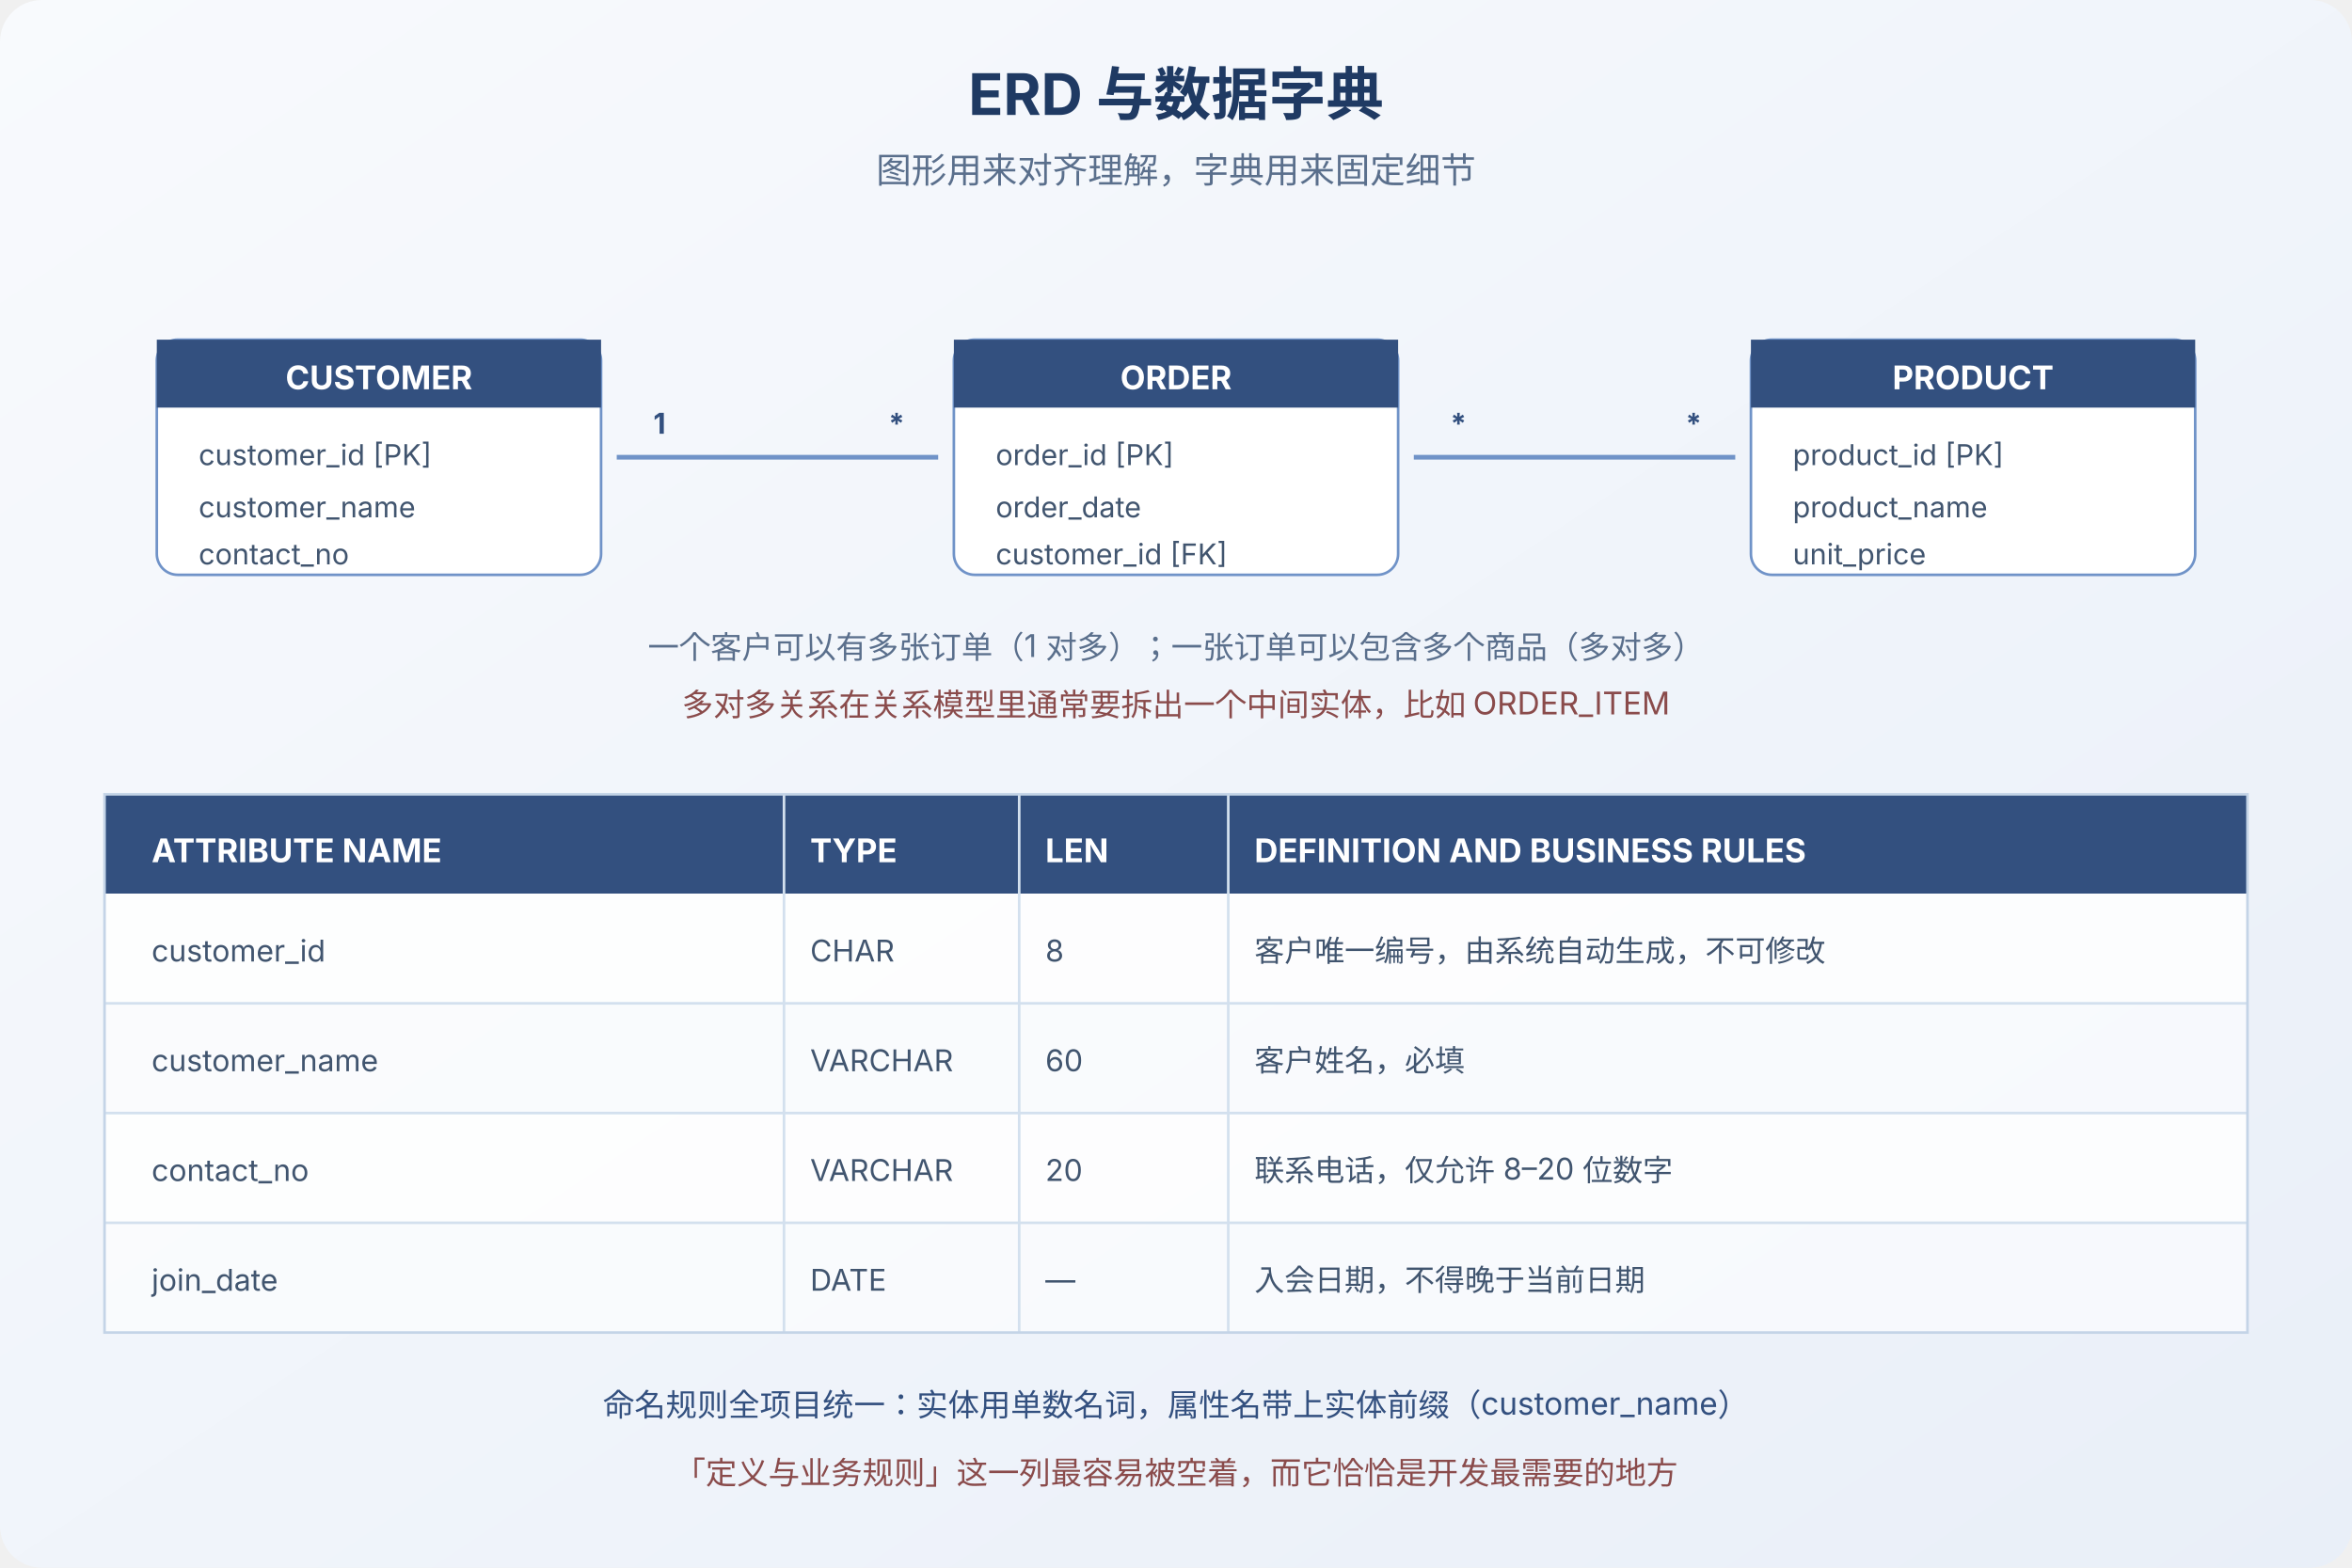
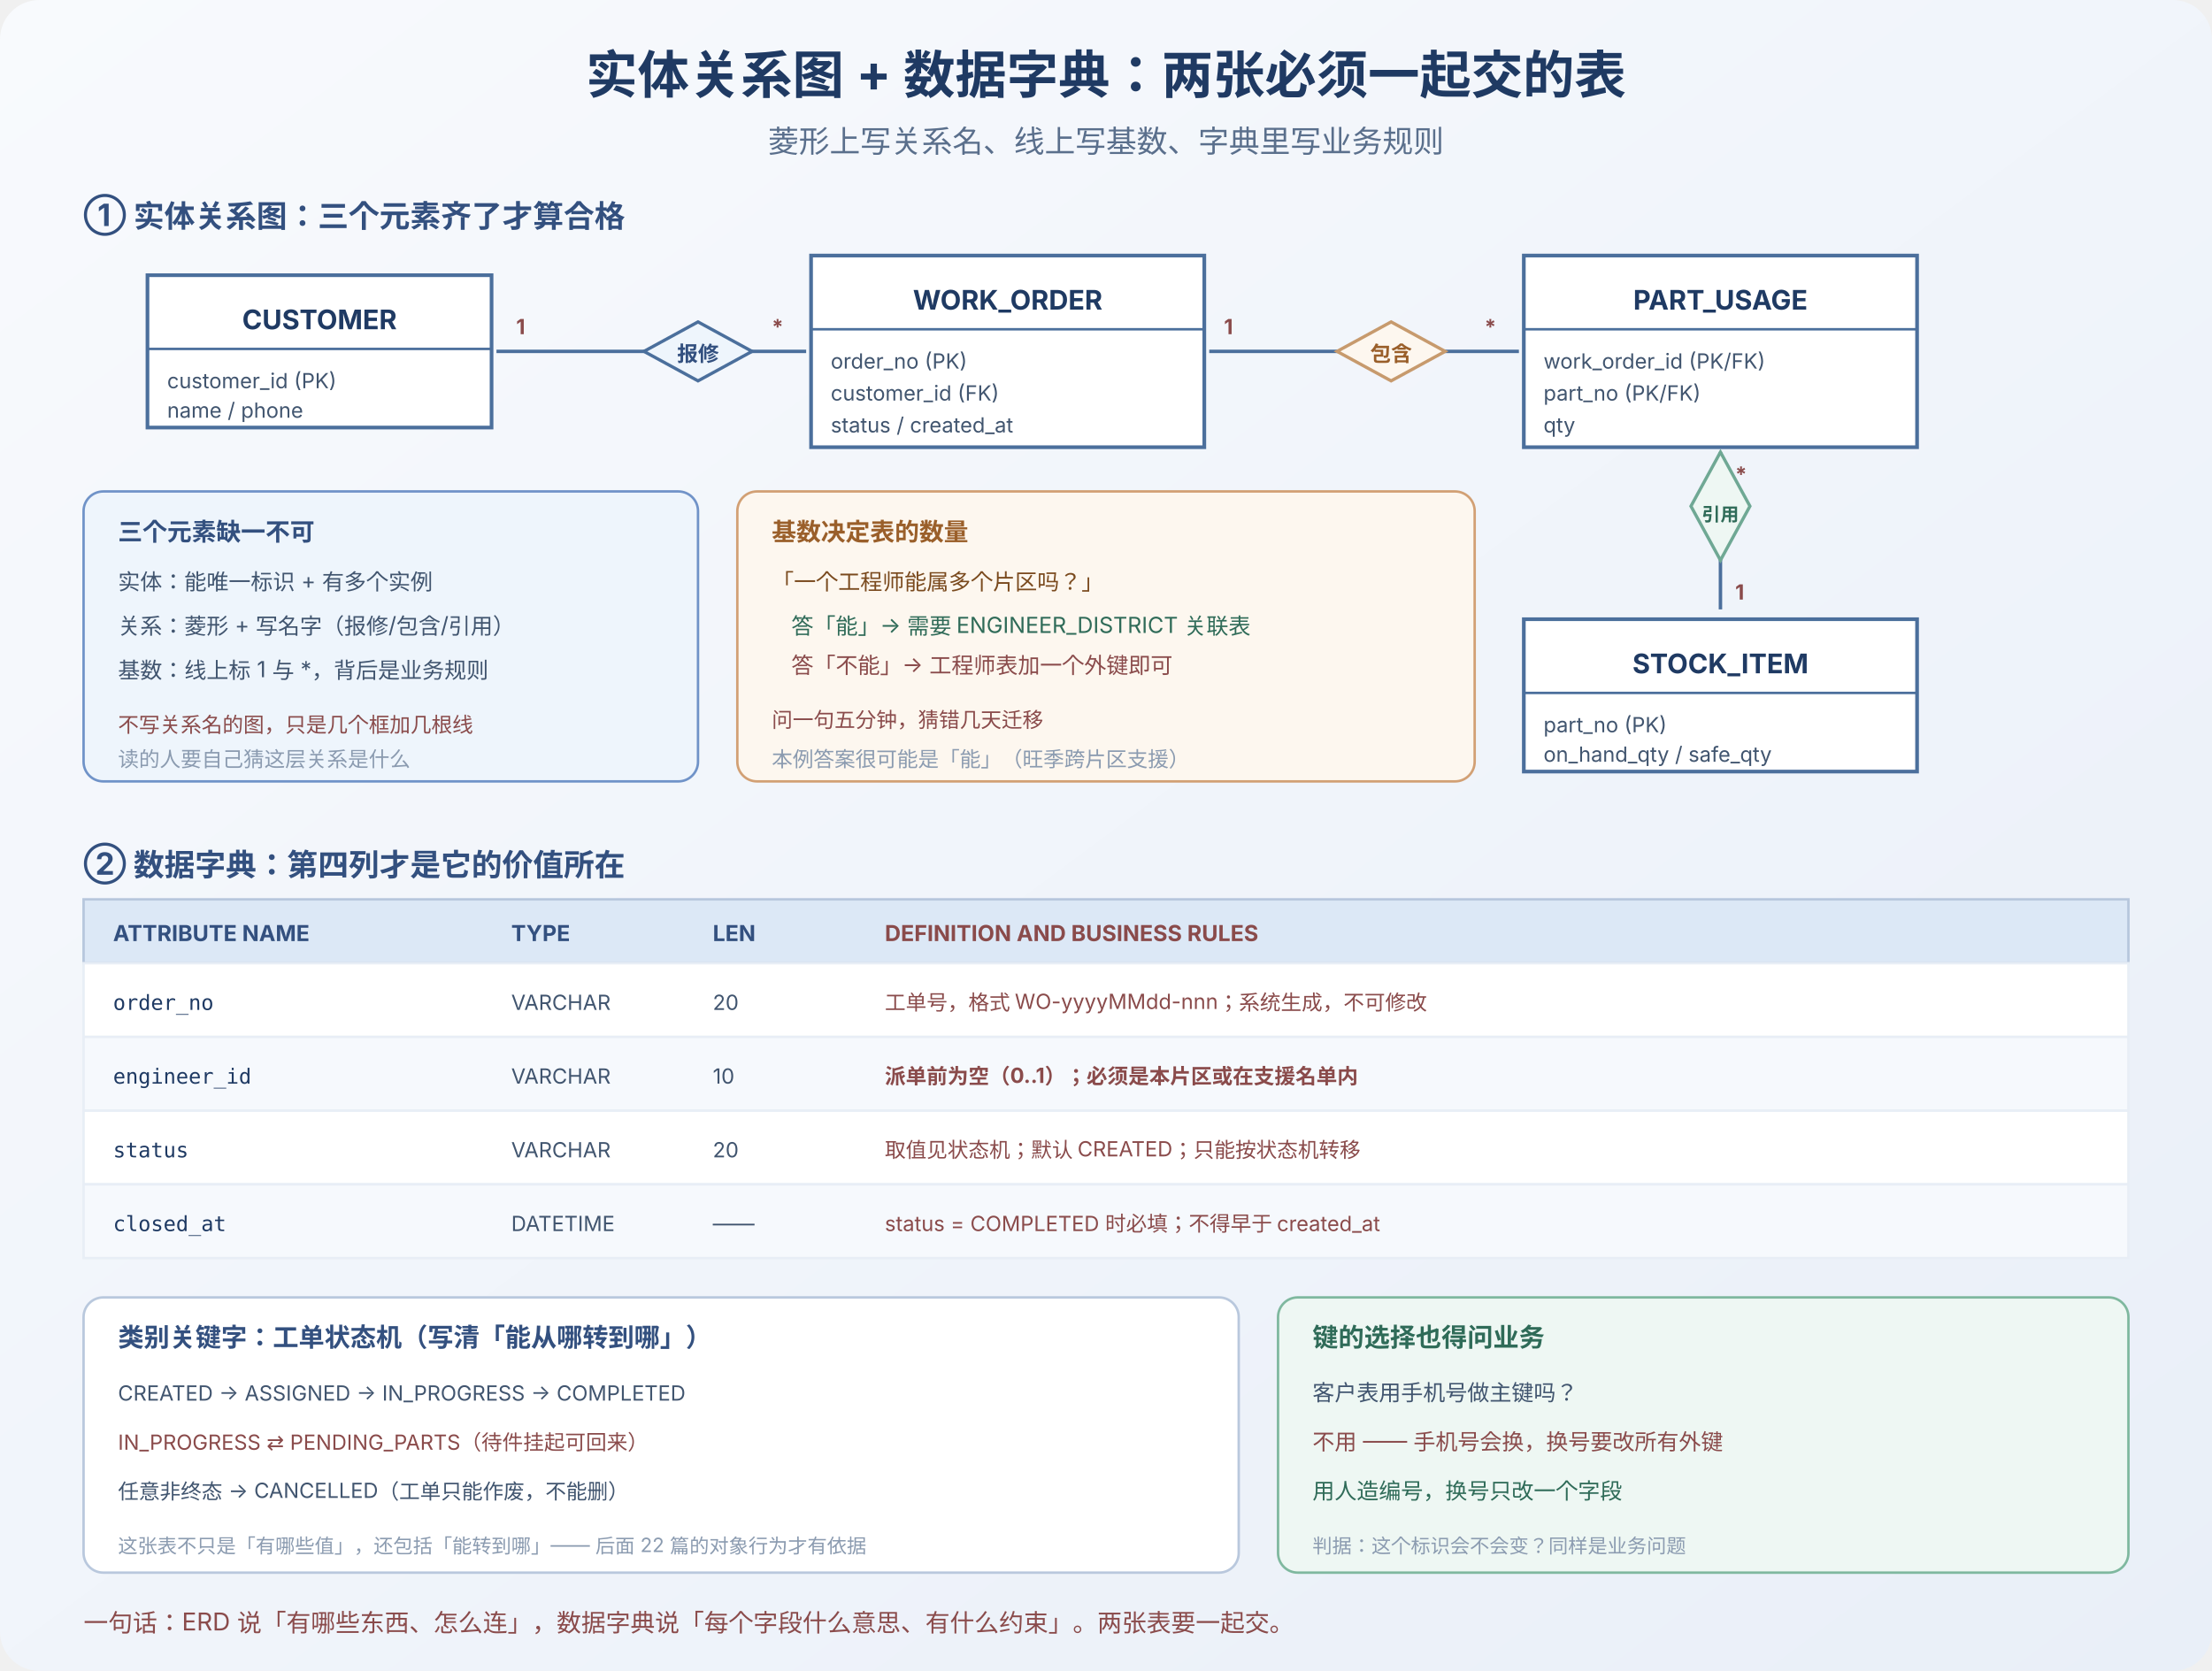
- <svg xmlns="http://www.w3.org/2000/svg" viewBox="0 0 900 600" width="900" height="600" role="img" aria-label="实体关系图的构成与数据字典：上方是客户、订单、商品三个实体以及它们之间一对多与多对多的关系标注；下方是数据字典的四列结构，即属性名、类型、长度、定义与业务规则，并给出四行示例" font-family="system-ui, -apple-system, 'Segoe UI', 'Noto Sans SC', 'Microsoft YaHei', sans-serif">
+ <svg xmlns="http://www.w3.org/2000/svg" viewBox="0 0 900 680" width="900" height="680" role="img" aria-label="实体关系图的构成与数据字典：上方是客户、工单、配件消耗、库存项四个实体，以及它们之间的菱形关系标注，分别是报修、包含、引用，并标出一对多与多对一基数；下方是工单表的数据字典四列结构，属性名、类型、长度、定义与业务规则，第四列写得最详细" font-family="system-ui, -apple-system, 'Segoe UI', 'Noto Sans SC', 'Microsoft YaHei', sans-serif">
  <defs>
-     <linearGradient id="erbg" x1="0" y1="0" x2="1" y2="1">
+     <linearGradient id="erdbg" x1="0" y1="0" x2="1" y2="1">
      <stop offset="0" stop-color="#f8fafd" />
      <stop offset="1" stop-color="#e9eff8" />
    </linearGradient>
  </defs>
-   <rect width="900" height="600" rx="16" fill="url(#erbg)" />
-   <text x="450" y="44" text-anchor="middle" font-size="22" font-weight="700" fill="#1f3a63">ERD 与数据字典</text>
-   <text x="450" y="70" text-anchor="middle" font-size="13.5" fill="#5a6f8c">图形用来对齐理解，字典用来固定细节</text>
-   <rect x="60" y="130" width="170" height="90" rx="8" fill="#ffffff" stroke="#7093c8" />
-   <rect x="60" y="130" width="170" height="26" fill="#33507f" />
-   <text x="145" y="149" text-anchor="middle" font-size="12.5" font-weight="700" fill="#ffffff">CUSTOMER</text>
-   <text x="76" y="178" font-size="11" fill="#41556f">customer_id [PK]</text>
-   <text x="76" y="198" font-size="11" fill="#41556f">customer_name</text>
-   <text x="76" y="216" font-size="11" fill="#41556f">contact_no</text>
-   <rect x="365" y="130" width="170" height="90" rx="8" fill="#ffffff" stroke="#7093c8" />
-   <rect x="365" y="130" width="170" height="26" fill="#33507f" />
-   <text x="450" y="149" text-anchor="middle" font-size="12.5" font-weight="700" fill="#ffffff">ORDER</text>
-   <text x="381" y="178" font-size="11" fill="#41556f">order_id [PK]</text>
-   <text x="381" y="198" font-size="11" fill="#41556f">order_date</text>
-   <text x="381" y="216" font-size="11" fill="#41556f">customer_id [FK]</text>
-   <rect x="670" y="130" width="170" height="90" rx="8" fill="#ffffff" stroke="#7093c8" />
-   <rect x="670" y="130" width="170" height="26" fill="#33507f" />
-   <text x="755" y="149" text-anchor="middle" font-size="12.5" font-weight="700" fill="#ffffff">PRODUCT</text>
-   <text x="686" y="178" font-size="11" fill="#41556f">product_id [PK]</text>
-   <text x="686" y="198" font-size="11" fill="#41556f">product_name</text>
-   <text x="686" y="216" font-size="11" fill="#41556f">unit_price</text>
-   <line x1="236" y1="175" x2="359" y2="175" stroke="#7093c8" stroke-width="1.8" />
-   <text x="250" y="166" font-size="11" font-weight="700" fill="#33507f">1</text>
-   <text x="340" y="166" font-size="11" font-weight="700" fill="#33507f">*</text>
-   <line x1="541" y1="175" x2="664" y2="175" stroke="#7093c8" stroke-width="1.8" />
-   <text x="555" y="166" font-size="11" font-weight="700" fill="#33507f">*</text>
-   <text x="645" y="166" font-size="11" font-weight="700" fill="#33507f">*</text>
-   <text x="450" y="252" text-anchor="middle" font-size="12" fill="#5a6f8c">一个客户可以有多张订单（1 对多）；一张订单可以包含多个商品（多对多）</text>
-   <text x="450" y="274" text-anchor="middle" font-size="12" fill="#8a4b4b">多对多关系在关系模型里通常要拆出一个中间实体，比如 ORDER_ITEM</text>
-   <rect x="40" y="304" width="820" height="38" fill="#33507f" />
-   <text x="58" y="330" font-size="12.5" font-weight="700" fill="#ffffff">ATTRIBUTE NAME</text>
-   <text x="310" y="330" font-size="12.5" font-weight="700" fill="#ffffff">TYPE</text>
-   <text x="400" y="330" font-size="12.5" font-weight="700" fill="#ffffff">LEN</text>
-   <text x="480" y="330" font-size="12.5" font-weight="700" fill="#ffffff">DEFINITION AND BUSINESS RULES</text>
-   <rect x="40" y="342" width="820" height="42" fill="#ffffff" opacity="0.85" />
-   <text x="58" y="368" font-size="11.5" fill="#41556f">customer_id</text>
-   <text x="310" y="368" font-size="11.5" fill="#41556f">CHAR</text>
-   <text x="400" y="368" font-size="11.5" fill="#41556f">8</text>
-   <text x="480" y="368" font-size="11.5" fill="#41556f">客户唯一编号，由系统自动生成，不可修改</text>
-   <rect x="40" y="384" width="820" height="42" fill="#ffffff" opacity="0.6" />
-   <text x="58" y="410" font-size="11.5" fill="#41556f">customer_name</text>
-   <text x="310" y="410" font-size="11.5" fill="#41556f">VARCHAR</text>
-   <text x="400" y="410" font-size="11.5" fill="#41556f">60</text>
-   <text x="480" y="410" font-size="11.5" fill="#41556f">客户姓名，必填</text>
-   <rect x="40" y="426" width="820" height="42" fill="#ffffff" opacity="0.85" />
-   <text x="58" y="452" font-size="11.5" fill="#41556f">contact_no</text>
-   <text x="310" y="452" font-size="11.5" fill="#41556f">VARCHAR</text>
-   <text x="400" y="452" font-size="11.5" fill="#41556f">20</text>
-   <text x="480" y="452" font-size="11.5" fill="#41556f">联系电话，仅允许 8–20 位数字</text>
-   <rect x="40" y="468" width="820" height="42" fill="#ffffff" opacity="0.6" />
-   <text x="58" y="494" font-size="11.5" fill="#41556f">join_date</text>
-   <text x="310" y="494" font-size="11.5" fill="#41556f">DATE</text>
-   <text x="400" y="494" font-size="11.5" fill="#41556f">—</text>
-   <text x="480" y="494" font-size="11.5" fill="#41556f">入会日期，不得晚于当前日期</text>
-   <line x1="40" y1="384" x2="860" y2="384" stroke="#d3e0ee" />
-   <line x1="40" y1="426" x2="860" y2="426" stroke="#d3e0ee" />
-   <line x1="40" y1="468" x2="860" y2="468" stroke="#d3e0ee" />
-   <line x1="300" y1="304" x2="300" y2="510" stroke="#d3e0ee" />
-   <line x1="390" y1="304" x2="390" y2="510" stroke="#d3e0ee" />
-   <line x1="470" y1="304" x2="470" y2="510" stroke="#d3e0ee" />
-   <rect x="40" y="304" width="820" height="206" fill="none" stroke="#c4d4e7" />
-   <text x="450" y="542" text-anchor="middle" font-size="12" fill="#33507f">命名规则全项目统一：实体用单数名词，属性名带上实体前缀（customer_name）</text>
-   <text x="450" y="568" text-anchor="middle" font-size="12" fill="#8a4b4b">「定义与业务规则」这一列最容易被空着，而它恰恰是开发最需要的地方</text>
+   <rect width="900" height="680" rx="16" fill="url(#erdbg)" />
+   <text x="450" y="38" text-anchor="middle" font-size="21" font-weight="700" fill="#1f3a63">实体关系图 + 数据字典：两张必须一起交的表</text>
+   <text x="450" y="62" text-anchor="middle" font-size="12.5" fill="#5a6f8c">菱形上写关系名、线上写基数、字典里写业务规则</text>
+   <text x="34" y="92" font-size="12.5" font-weight="700" fill="#33507f">① 实体关系图：三个元素齐了才算合格</text>
+   <rect x="60" y="112" width="140" height="62" fill="#ffffff" stroke="#4b6f9c" stroke-width="1.5" />
+   <text x="130" y="134" text-anchor="middle" font-size="11" font-weight="700" fill="#1f3a63">CUSTOMER</text>
+   <line x1="60" y1="142" x2="200" y2="142" stroke="#4b6f9c" stroke-width="1" />
+   <text x="68" y="158" font-size="8.5" fill="#41556f">customer_id (PK)</text>
+   <text x="68" y="170" font-size="8.5" fill="#41556f">name / phone</text>
+   <rect x="330" y="104" width="160" height="78" fill="#ffffff" stroke="#4b6f9c" stroke-width="1.5" />
+   <text x="410" y="126" text-anchor="middle" font-size="11" font-weight="700" fill="#1f3a63">WORK_ORDER</text>
+   <line x1="330" y1="134" x2="490" y2="134" stroke="#4b6f9c" stroke-width="1" />
+   <text x="338" y="150" font-size="8.5" fill="#41556f">order_no (PK)</text>
+   <text x="338" y="163" font-size="8.5" fill="#41556f">customer_id (FK)</text>
+   <text x="338" y="176" font-size="8.5" fill="#41556f">status / created_at</text>
+   <rect x="620" y="104" width="160" height="78" fill="#ffffff" stroke="#4b6f9c" stroke-width="1.5" />
+   <text x="700" y="126" text-anchor="middle" font-size="11" font-weight="700" fill="#1f3a63">PART_USAGE</text>
+   <line x1="620" y1="134" x2="780" y2="134" stroke="#4b6f9c" stroke-width="1" />
+   <text x="628" y="150" font-size="8.5" fill="#41556f">work_order_id (PK/FK)</text>
+   <text x="628" y="163" font-size="8.5" fill="#41556f">part_no (PK/FK)</text>
+   <text x="628" y="176" font-size="8.5" fill="#41556f">qty</text>
+   <rect x="620" y="252" width="160" height="62" fill="#ffffff" stroke="#4b6f9c" stroke-width="1.5" />
+   <text x="700" y="274" text-anchor="middle" font-size="11" font-weight="700" fill="#1f3a63">STOCK_ITEM</text>
+   <line x1="620" y1="282" x2="780" y2="282" stroke="#4b6f9c" stroke-width="1" />
+   <text x="628" y="298" font-size="8.5" fill="#41556f">part_no (PK)</text>
+   <text x="628" y="310" font-size="8.5" fill="#41556f">on_hand_qty / safe_qty</text>
+   <line x1="202" y1="143" x2="284" y2="143" stroke="#4b6f9c" stroke-width="1.4" />
+   <line x1="284" y1="143" x2="328" y2="143" stroke="#4b6f9c" stroke-width="1.4" />
+   <polygon points="284,131 306,143 284,155 262,143" fill="#eef5fc" stroke="#4b6f9c" stroke-width="1.3" />
+   <text x="284" y="147" text-anchor="middle" font-size="8.5" font-weight="700" fill="#33507f">报修</text>
+   <text x="210" y="136" font-size="8.5" font-weight="700" fill="#8a4b4b">1</text>
+   <text x="314" y="136" font-size="8.5" font-weight="700" fill="#8a4b4b">*</text>
+   <line x1="492" y1="143" x2="566" y2="143" stroke="#4b6f9c" stroke-width="1.4" />
+   <line x1="566" y1="143" x2="618" y2="143" stroke="#4b6f9c" stroke-width="1.4" />
+   <polygon points="566,131 588,143 566,155 544,143" fill="#fdf7ef" stroke="#c79a6d" stroke-width="1.3" />
+   <text x="566" y="147" text-anchor="middle" font-size="8.5" font-weight="700" fill="#9a5f2a">包含</text>
+   <text x="498" y="136" font-size="8.5" font-weight="700" fill="#8a4b4b">1</text>
+   <text x="604" y="136" font-size="8.5" font-weight="700" fill="#8a4b4b">*</text>
+   <line x1="700" y1="184" x2="700" y2="248" stroke="#4b6f9c" stroke-width="1.4" />
+   <polygon points="688,206 700,228 712,206 700,184" fill="#eef7f3" stroke="#6fa894" stroke-width="1.3" />
+   <text x="700" y="212" text-anchor="middle" font-size="7.5" font-weight="700" fill="#2f6b58">引用</text>
+   <text x="706" y="196" font-size="8.5" font-weight="700" fill="#8a4b4b">*</text>
+   <text x="706" y="244" font-size="8.5" font-weight="700" fill="#8a4b4b">1</text>
+   <rect x="34" y="200" width="250" height="118" rx="8" fill="#eef5fc" stroke="#7093c8" />
+   <text x="48" y="220" font-size="10" font-weight="700" fill="#33507f">三个元素缺一不可</text>
+   <text x="48" y="240" font-size="9" fill="#41556f">实体：能唯一标识 + 有多个实例</text>
+   <text x="48" y="258" font-size="9" fill="#41556f">关系：菱形 + 写名字（报修/包含/引用）</text>
+   <text x="48" y="276" font-size="9" fill="#41556f">基数：线上标 1 与 *，背后是业务规则</text>
+   <text x="48" y="298" font-size="8.5" fill="#8a4b4b">不写关系名的图，只是几个框加几根线</text>
+   <text x="48" y="312" font-size="8.5" fill="#8b9bb0">读的人要自己猜这层关系是什么</text>
+   <rect x="300" y="200" width="300" height="118" rx="8" fill="#fdf7ef" stroke="#d2a074" />
+   <text x="314" y="220" font-size="10" font-weight="700" fill="#9a5f2a">基数决定表的数量</text>
+   <text x="314" y="240" font-size="9" fill="#7a4a1e">「一个工程师能属多个片区吗？」</text>
+   <text x="322" y="258" font-size="9" fill="#2f6b58">答「能」→ 需要 ENGINEER_DISTRICT 关联表</text>
+   <text x="322" y="274" font-size="9" fill="#8a4b4b">答「不能」→ 工程师表加一个外键即可</text>
+   <text x="314" y="296" font-size="8.5" fill="#8a4b4b">问一句五分钟，猜错几天迁移</text>
+   <text x="314" y="312" font-size="8.5" fill="#8b9bb0">本例答案很可能是「能」（旺季跨片区支援）</text>
+   <text x="34" y="356" font-size="12.5" font-weight="700" fill="#33507f">② 数据字典：第四列才是它的价值所在</text>
+   <rect x="34" y="366" width="832" height="26" fill="#dce8f6" stroke="#b7c7dd" />
+   <text x="46" y="383" font-size="9" font-weight="700" fill="#33507f">ATTRIBUTE NAME</text>
+   <text x="208" y="383" font-size="9" font-weight="700" fill="#33507f">TYPE</text>
+   <text x="290" y="383" font-size="9" font-weight="700" fill="#33507f">LEN</text>
+   <text x="360" y="383" font-size="9" font-weight="700" fill="#8a4b4b">DEFINITION AND BUSINESS RULES</text>
+   <rect x="34" y="392" width="832" height="30" fill="#ffffff" stroke="#e8eef6" />
+   <text x="46" y="411" font-size="8.5" font-family="monospace" fill="#1f3a63">order_no</text>
+   <text x="208" y="411" font-size="8.5" fill="#41556f">VARCHAR</text>
+   <text x="290" y="411" font-size="8.5" fill="#41556f">20</text>
+   <text x="360" y="411" font-size="8.5" fill="#8a4b4b">工单号，格式 WO-yyyyMMdd-nnn；系统生成，不可修改</text>
+   <rect x="34" y="422" width="832" height="30" fill="#f6f9fd" stroke="#e8eef6" />
+   <text x="46" y="441" font-size="8.5" font-family="monospace" fill="#1f3a63">engineer_id</text>
+   <text x="208" y="441" font-size="8.5" fill="#41556f">VARCHAR</text>
+   <text x="290" y="441" font-size="8.5" fill="#41556f">10</text>
+   <text x="360" y="441" font-size="8.5" font-weight="700" fill="#8a4b4b">派单前为空（0..1）；必须是本片区或在支援名单内</text>
+   <rect x="34" y="452" width="832" height="30" fill="#ffffff" stroke="#e8eef6" />
+   <text x="46" y="471" font-size="8.5" font-family="monospace" fill="#1f3a63">status</text>
+   <text x="208" y="471" font-size="8.5" fill="#41556f">VARCHAR</text>
+   <text x="290" y="471" font-size="8.5" fill="#41556f">20</text>
+   <text x="360" y="471" font-size="8.5" fill="#8a4b4b">取值见状态机；默认 CREATED；只能按状态机转移</text>
+   <rect x="34" y="482" width="832" height="30" fill="#f6f9fd" stroke="#e8eef6" />
+   <text x="46" y="501" font-size="8.5" font-family="monospace" fill="#1f3a63">closed_at</text>
+   <text x="208" y="501" font-size="8.5" fill="#41556f">DATETIME</text>
+   <text x="290" y="501" font-size="8.5" fill="#41556f">——</text>
+   <text x="360" y="501" font-size="8.5" fill="#8a4b4b">status = COMPLETED 时必填；不得早于 created_at</text>
+   <rect x="34" y="528" width="470" height="112" rx="8" fill="#ffffff" stroke="#b9c8dd" />
+   <text x="48" y="548" font-size="10.5" font-weight="700" fill="#33507f">类别关键字：工单状态机（写清「能从哪转到哪」）</text>
+   <text x="48" y="570" font-size="8.5" fill="#41556f">CREATED → ASSIGNED → IN_PROGRESS → COMPLETED</text>
+   <text x="48" y="590" font-size="8.5" fill="#8a4b4b">IN_PROGRESS ⇄ PENDING_PARTS（待件挂起可回来）</text>
+   <text x="48" y="610" font-size="8.5" fill="#41556f">任意非终态 → CANCELLED（工单只能作废，不能删）</text>
+   <text x="48" y="632" font-size="8" fill="#8b9bb0">这张表不只是「有哪些值」，还包括「能转到哪」—— 后面 22 篇的对象行为才有依据</text>
+   <rect x="520" y="528" width="346" height="112" rx="8" fill="#eef7f3" stroke="#7fb89f" />
+   <text x="534" y="548" font-size="10.5" font-weight="700" fill="#2f6b58">键的选择也得问业务</text>
+   <text x="534" y="570" font-size="9" fill="#41556f">客户表用手机号做主键吗？</text>
+   <text x="534" y="590" font-size="9" fill="#8a4b4b">不用 —— 手机号会换，换号要改所有外键</text>
+   <text x="534" y="610" font-size="9" fill="#2f6b58">用人造编号，换号只改一个字段</text>
+   <text x="534" y="632" font-size="8" fill="#8b9bb0">判据：这个标识会不会变？同样是业务问题</text>
+   <text x="34" y="664" font-size="10" fill="#8a4b4b">一句话：ERD 说「有哪些东西、怎么连」，数据字典说「每个字段什么意思、有什么约束」。两张表要一起交。</text>
</svg>
